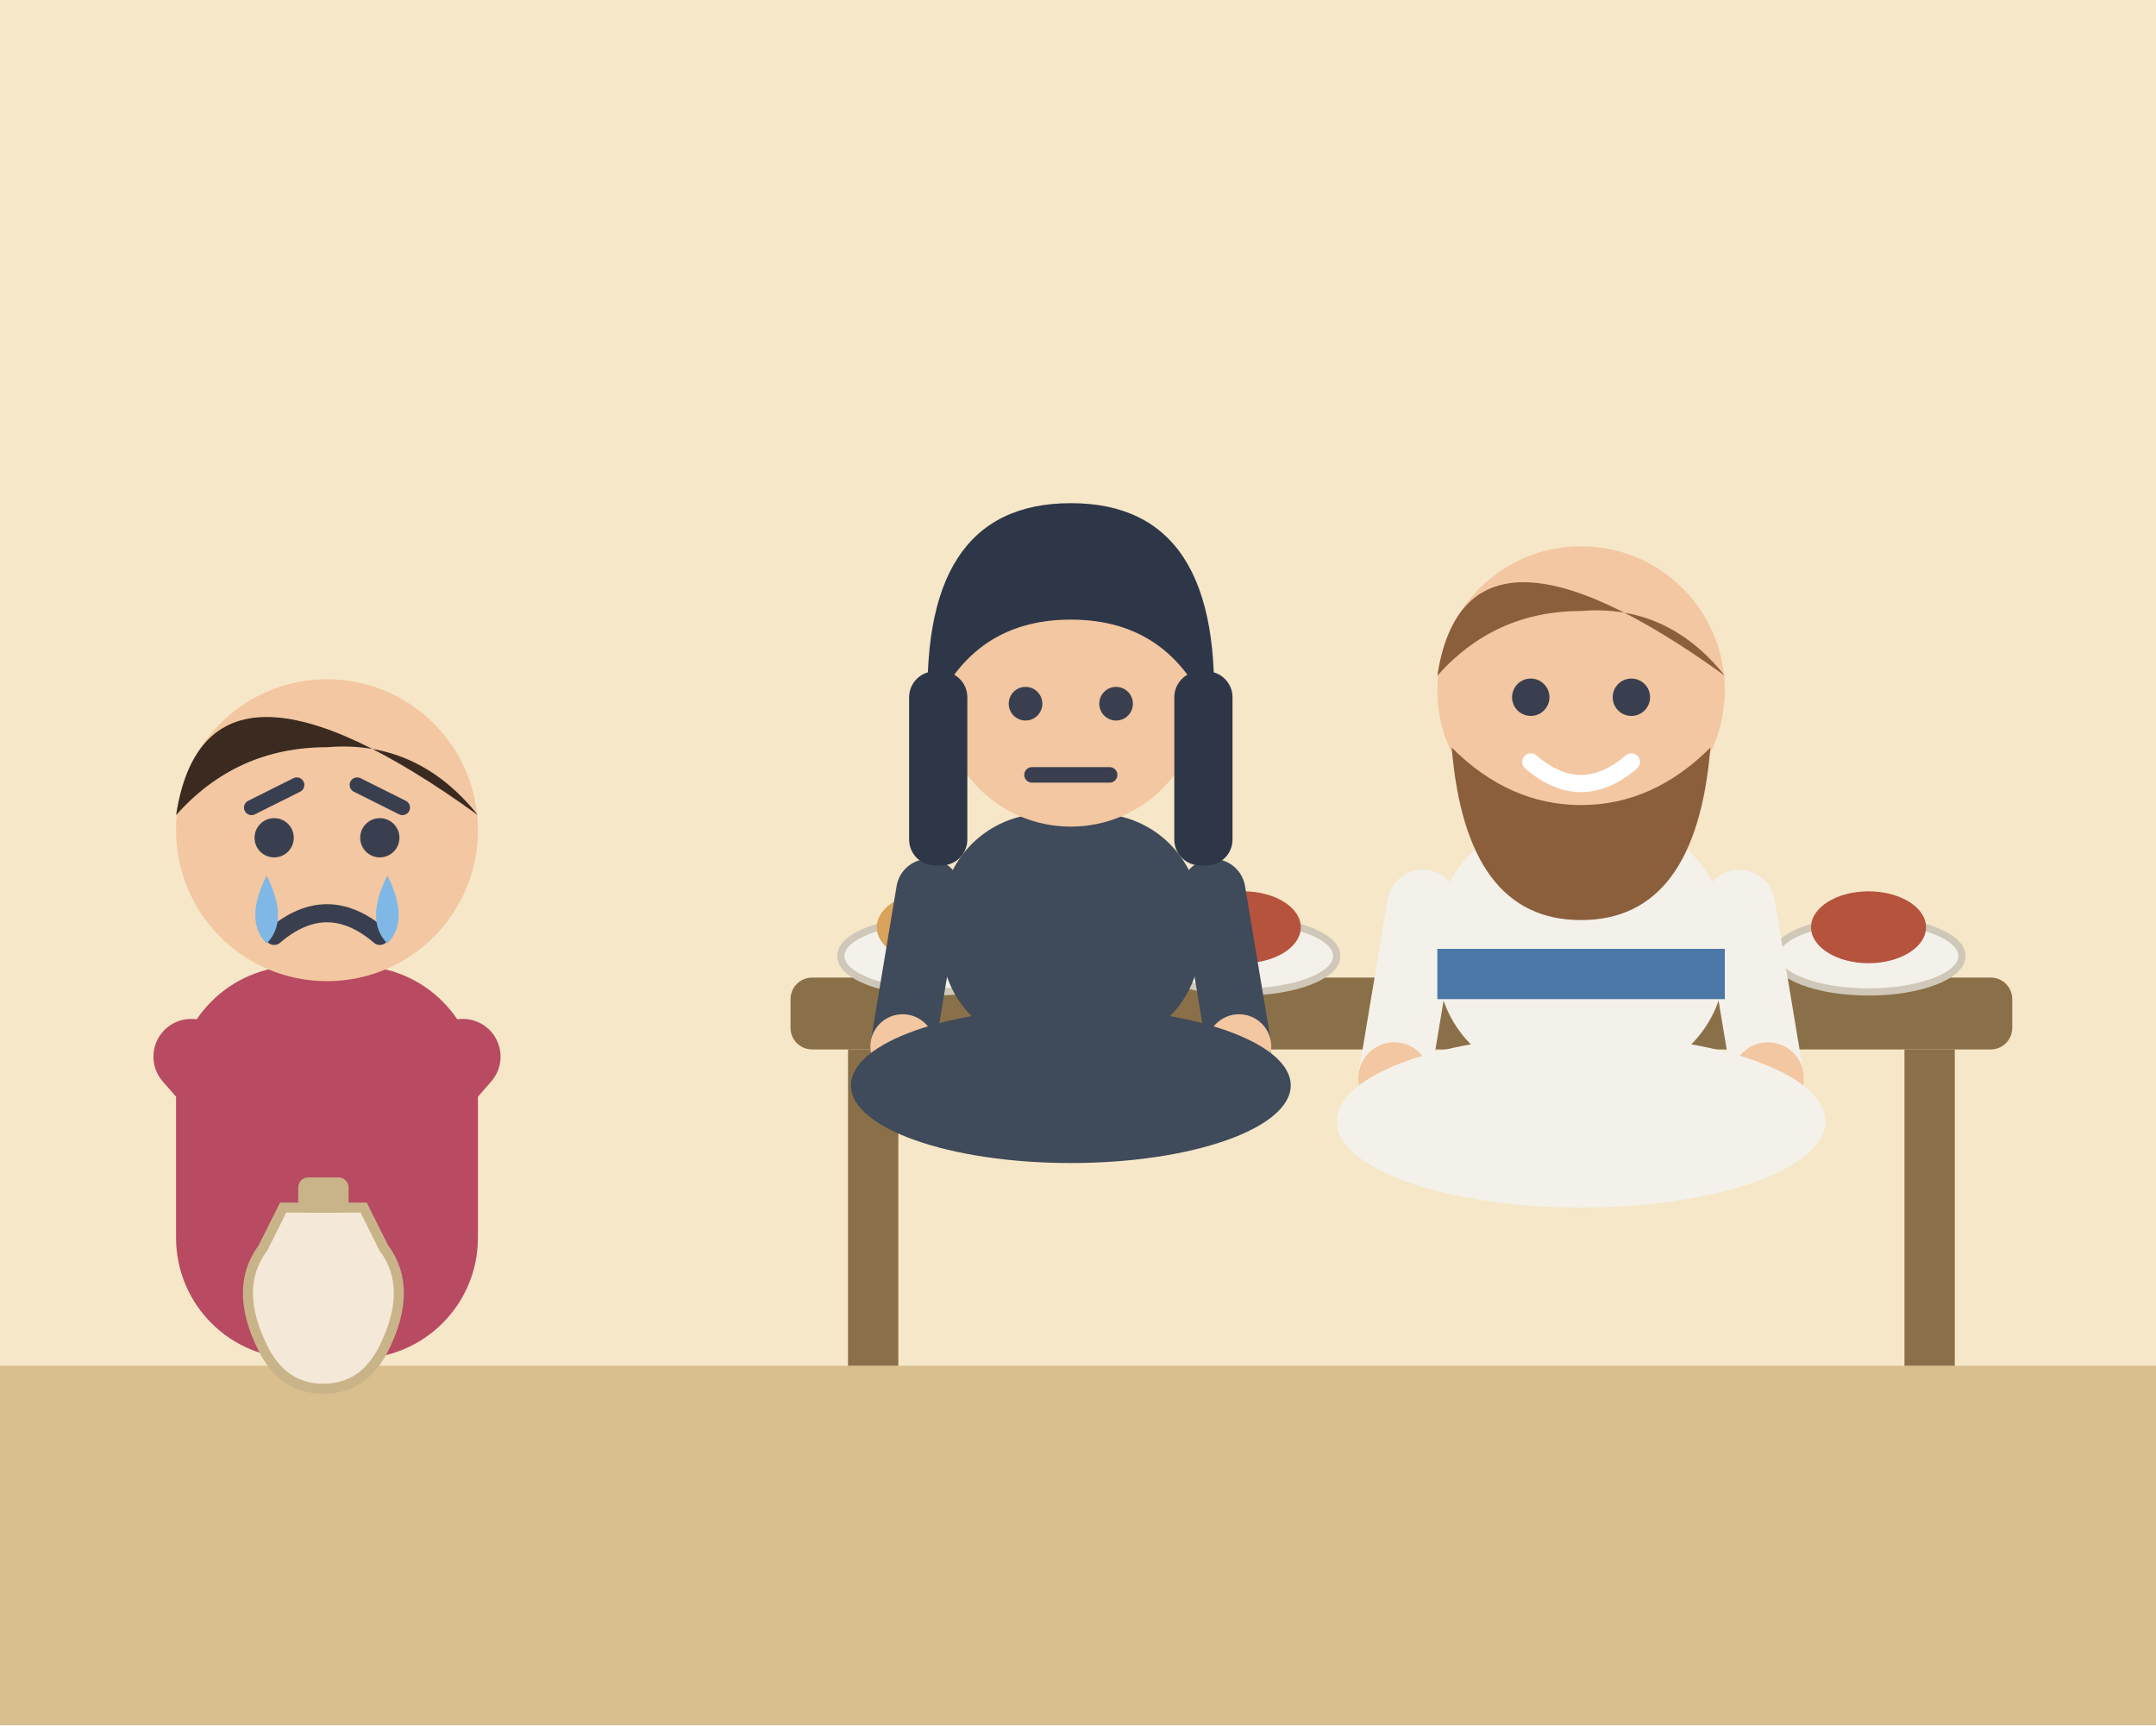
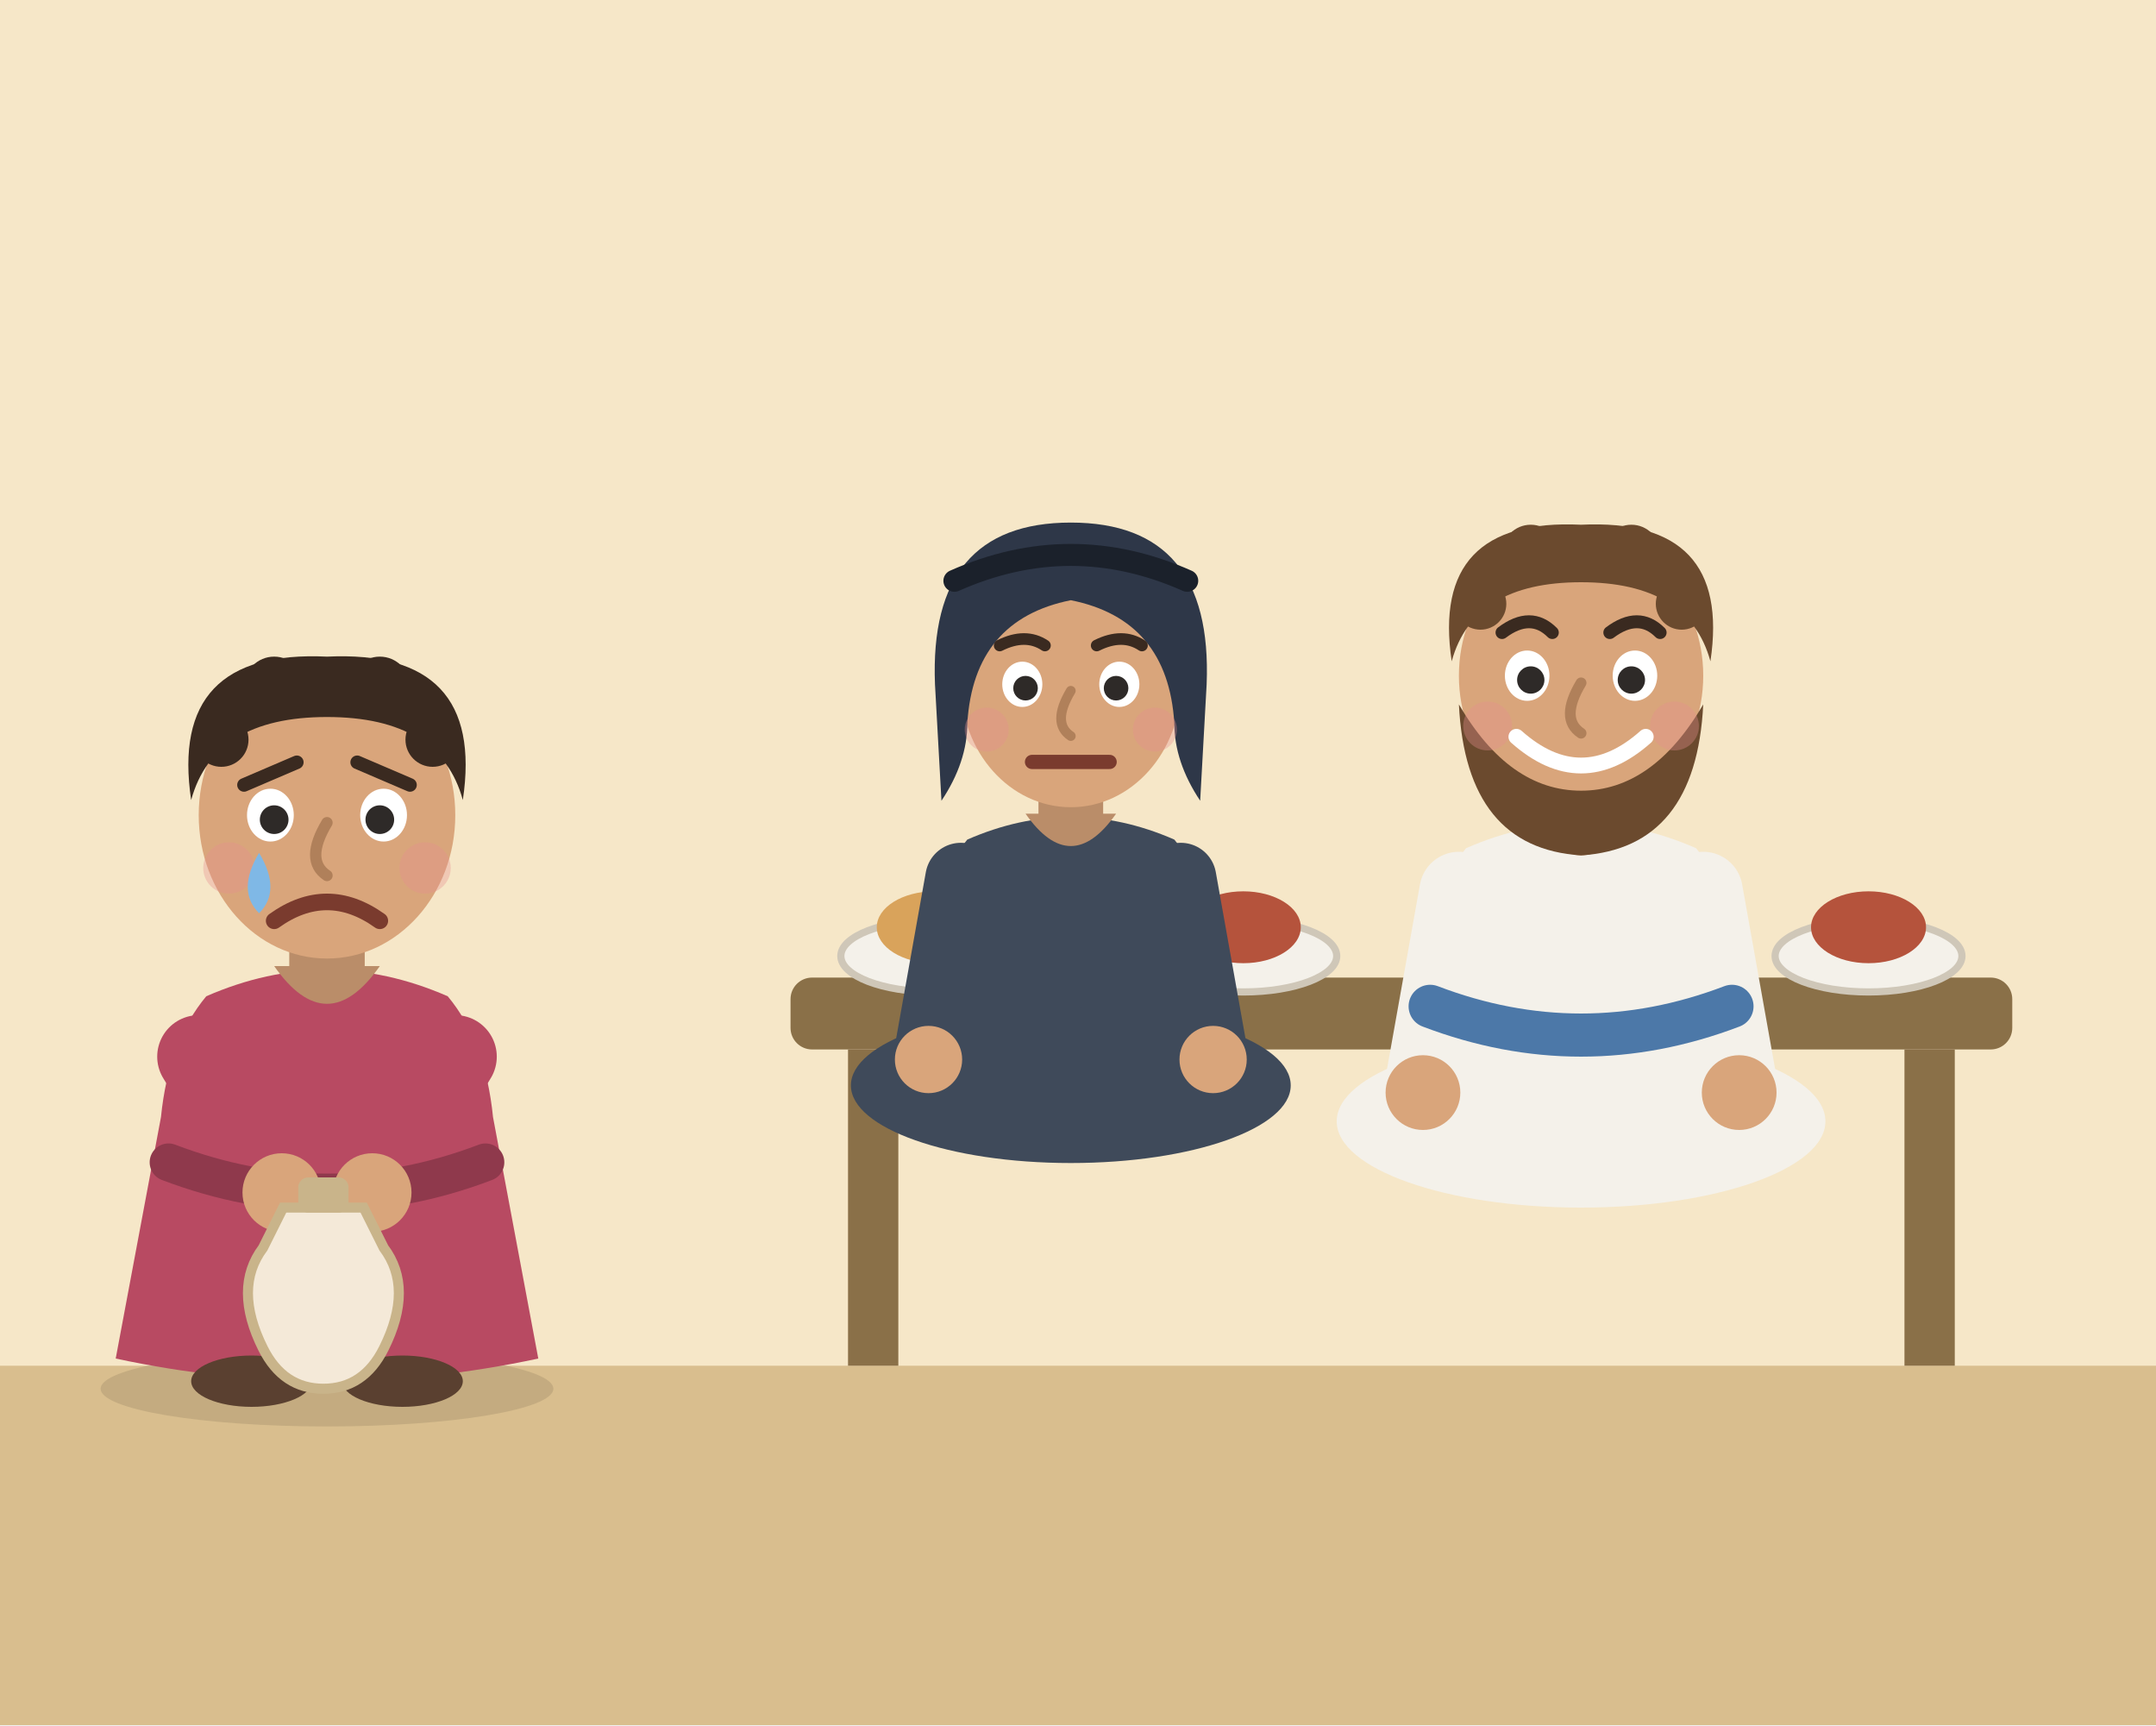
<svg xmlns="http://www.w3.org/2000/svg" viewBox="0 0 300 240">
  <rect width="300" height="240" fill="#F6E7C8" />
  <rect y="190" width="300" height="50" fill="#D9BE8E" />
  <rect x="110" y="136" width="170" height="10" rx="3" fill="#8A7048" />
  <rect x="118" y="146" width="7" height="44" fill="#8A7048" />
  <rect x="265" y="146" width="7" height="44" fill="#8A7048" />
  <ellipse cx="130" cy="133" rx="13" ry="5" fill="#F4F1EA" stroke="#CFC7B8" />
  <ellipse cx="130" cy="129" rx="8" ry="5" fill="#D9A35B" />
  <ellipse cx="173" cy="133" rx="13" ry="5" fill="#F4F1EA" stroke="#CFC7B8" />
  <ellipse cx="173" cy="129" rx="8" ry="5" fill="#B5533C" />
  <ellipse cx="217" cy="133" rx="13" ry="5" fill="#F4F1EA" stroke="#CFC7B8" />
  <ellipse cx="217" cy="129" rx="8" ry="5" fill="#D9A35B" />
  <ellipse cx="260" cy="133" rx="13" ry="5" fill="#F4F1EA" stroke="#CFC7B8" />
  <ellipse cx="260" cy="129" rx="8" ry="5" fill="#B5533C" />
  <g transform="translate(190,66) scale(1.0)">
-     <line x1="8" y1="60" x2="4" y2="84" stroke="#F4F1EA" stroke-width="10" stroke-linecap="round" />
-     <circle cx="4" cy="84" r="5" fill="#F2C7A1" />
-     <line x1="52" y1="60" x2="56" y2="84" stroke="#F4F1EA" stroke-width="10" stroke-linecap="round" />
-     <circle cx="56" cy="84" r="5" fill="#F2C7A1" />
-     <rect x="10" y="48" width="40" height="36" rx="16" fill="#F4F1EA" />
+     <line x1="13" y1="58" x2="8" y2="86" stroke="#F4F1EA" stroke-width="11" stroke-linecap="round" />
+     <line x1="47" y1="58" x2="52" y2="86" stroke="#F4F1EA" stroke-width="11" stroke-linecap="round" />
+     <rect x="25" y="40" width="10" height="14" rx="4" fill="#BA8D69" />
+     <path d="M14 52Q30 45 46 52Q51 58 51 66L53 86H7L9 66Q9 58 14 52Z" fill="#F4F1EA" />
    <ellipse cx="30" cy="90" rx="34" ry="12" fill="#F4F1EA" />
-     <circle cx="30" cy="30" r="20" fill="#F2C7A1" />
-     <path d="M10 28q4-26 40 0q-8-10-20-9q-12 0-20 9z" fill="#8B5E3C" />
-     <path d="M12 38q2 24 18 24q16 0 18-24q-8 8-18 8q-10 0-18-8z" fill="#8B5E3C" />
-     <circle cx="23" cy="31" r="2.6" fill="#3A3F4F" />
-     <circle cx="37" cy="31" r="2.6" fill="#3A3F4F" />
-     <path d="M23 40q7 6 14 0" stroke="#FFFFFF" stroke-width="2.4" fill="none" stroke-linecap="round" />
+     <path d="M23 48Q30 58 37 48Z" fill="#BA8D69" />
+     <circle cx="8" cy="86" r="5.2" fill="#D9A57B" />
+     <circle cx="52" cy="86" r="5.2" fill="#D9A57B" />
+     <ellipse cx="30" cy="28" rx="17" ry="19" fill="#D9A57B" />
+     <path d="M12 26Q9 6 30 7Q51 6 48 26Q45 15 30 15Q15 15 12 26Z" fill="#6B4A2E" />
+     <circle cx="16" cy="18" r="3.6" fill="#6B4A2E" />
+     <circle cx="44" cy="18" r="3.6" fill="#6B4A2E" />
+     <circle cx="23" cy="11" r="4" fill="#6B4A2E" />
+     <circle cx="37" cy="11" r="4" fill="#6B4A2E" />
+     <path d="M13 32Q14 52 30 53Q46 52 47 32Q40 44 30 44Q20 44 13 32Z" fill="#6B4A2E" />
+     <ellipse cx="22.5" cy="28" rx="3.1" ry="3.5" fill="#fff" />
+     <ellipse cx="37.5" cy="28" rx="3.1" ry="3.5" fill="#fff" />
+     <circle cx="23" cy="28.6" r="1.9" fill="#2E2A28" />
+     <circle cx="37" cy="28.6" r="1.9" fill="#2E2A28" />
+     <circle cx="17" cy="35" r="3.4" fill="#E58E8E" opacity=".35" />
+     <circle cx="43" cy="35" r="3.4" fill="#E58E8E" opacity=".35" />
+     <path d="M30 29q-3 5 0 7" stroke="#B0805A" stroke-width="1.5" fill="none" stroke-linecap="round" />
+     <path d="M21 36.5q9 8 18 0" stroke="#FFFFFF" stroke-width="2.2" fill="none" stroke-linecap="round" />
+     <path d="M19 22q4-3 7 0M34 22q4-3 7 0" stroke="#3A2A20" stroke-width="1.8" fill="none" stroke-linecap="round" />
  </g>
  <g transform="translate(190,66) scale(1.0)">
-     <rect x="10" y="66" width="40" height="7" fill="#4C78A8" />
+     <path d="M9 74Q30 82 51 74" stroke="#4C78A8" stroke-width="6" fill="none" stroke-linecap="round" />
  </g>
  <g transform="translate(122,70) scale(0.9)">
-     <line x1="8" y1="60" x2="4" y2="84" stroke="#3F4A5A" stroke-width="10" stroke-linecap="round" />
-     <circle cx="4" cy="84" r="5" fill="#F2C7A1" />
-     <line x1="52" y1="60" x2="56" y2="84" stroke="#3F4A5A" stroke-width="10" stroke-linecap="round" />
-     <circle cx="56" cy="84" r="5" fill="#F2C7A1" />
-     <rect x="10" y="48" width="40" height="36" rx="16" fill="#3F4A5A" />
+     <line x1="13" y1="58" x2="8" y2="86" stroke="#3F4A5A" stroke-width="11" stroke-linecap="round" />
+     <line x1="47" y1="58" x2="52" y2="86" stroke="#3F4A5A" stroke-width="11" stroke-linecap="round" />
+     <rect x="25" y="40" width="10" height="14" rx="4" fill="#BA8D69" />
+     <path d="M14 52Q30 45 46 52Q51 58 51 66L53 86H7L9 66Q9 58 14 52Z" fill="#3F4A5A" />
    <ellipse cx="30" cy="90" rx="34" ry="12" fill="#3F4A5A" />
-     <circle cx="30" cy="30" r="20" fill="#F2C7A1" />
-     <rect x="5" y="26" width="9" height="30" rx="4" fill="#2E3748" />
-     <rect x="46" y="26" width="9" height="30" rx="4" fill="#2E3748" />
-     <path d="M8 34q-2-34 22-34q24 0 22 34q-6-16-22-16q-16 0-22 16z" fill="#2E3748" />
-     <circle cx="23" cy="31" r="2.6" fill="#3A3F4F" />
-     <circle cx="37" cy="31" r="2.6" fill="#3A3F4F" />
-     <path d="M24 42h12" stroke="#3A3F4F" stroke-width="2.4" stroke-linecap="round" />
+     <path d="M23 48Q30 58 37 48Z" fill="#BA8D69" />
+     <circle cx="8" cy="86" r="5.2" fill="#D9A57B" />
+     <circle cx="52" cy="86" r="5.2" fill="#D9A57B" />
+     <ellipse cx="30" cy="28" rx="17" ry="19" fill="#D9A57B" />
+     <path d="M30 3Q8 3 9 28L10 46Q14 40 14 34Q15 18 30 15Q45 18 46 34Q46 40 50 46L51 28Q52 3 30 3Z" fill="#2E3748" />
+     <path d="M12 12Q30 4 48 12" stroke="#1B212B" stroke-width="3.4" fill="none" stroke-linecap="round" />
+     <ellipse cx="22.5" cy="28" rx="3.1" ry="3.5" fill="#fff" />
+     <ellipse cx="37.5" cy="28" rx="3.1" ry="3.5" fill="#fff" />
+     <circle cx="23" cy="28.6" r="1.9" fill="#2E2A28" />
+     <circle cx="37" cy="28.6" r="1.9" fill="#2E2A28" />
+     <circle cx="17" cy="35" r="3.4" fill="#E58E8E" opacity=".35" />
+     <circle cx="43" cy="35" r="3.4" fill="#E58E8E" opacity=".35" />
+     <path d="M30 29q-3 5 0 7" stroke="#B0805A" stroke-width="1.5" fill="none" stroke-linecap="round" />
+     <path d="M24 40h12" stroke="#7A3B2E" stroke-width="2.2" stroke-linecap="round" />
+     <path d="M19 22q4-2 7 0M34 22q4-2 7 0" stroke="#3A2A20" stroke-width="1.8" fill="none" stroke-linecap="round" />
  </g>
  <g transform="translate(14,84) scale(1.05)">
-     <line x1="12" y1="60" x2="26" y2="76" stroke="#B84A62" stroke-width="10" stroke-linecap="round" />
-     <circle cx="26" cy="76" r="5" fill="#F2C7A1" />
-     <line x1="48" y1="60" x2="34" y2="76" stroke="#B84A62" stroke-width="10" stroke-linecap="round" />
-     <circle cx="34" cy="76" r="5" fill="#F2C7A1" />
-     <rect x="10" y="48" width="40" height="52" rx="16" fill="#B84A62" />
-     <circle cx="30" cy="30" r="20" fill="#F2C7A1" />
-     <path d="M10 28q4-26 40 0q-8-10-20-9q-12 0-20 9z" fill="#3A2A20" />
-     <circle cx="23" cy="31" r="2.6" fill="#3A3F4F" />
-     <circle cx="37" cy="31" r="2.6" fill="#3A3F4F" />
-     <path d="M23 44q7-6 14 0" stroke="#3A3F4F" stroke-width="2.4" fill="none" stroke-linecap="round" />
-     <path d="M20 27l6-3M40 27l-6-3" stroke="#3A3F4F" stroke-width="2" stroke-linecap="round" />
-     <path d="M22 36q-3 6 0 9q3-3 0-9z" fill="#7FB8E6" />
-     <path d="M38 36q3 6 0 9q-3-3 0-9z" fill="#7FB8E6" />
+     <ellipse cx="30" cy="104" rx="30" ry="5" fill="#000" opacity=".1" />
+     <line x1="13" y1="60" x2="24" y2="78" stroke="#B84A62" stroke-width="11" stroke-linecap="round" />
+     <line x1="47" y1="60" x2="36" y2="78" stroke="#B84A62" stroke-width="11" stroke-linecap="round" />
+     <rect x="25" y="40" width="10" height="14" rx="4" fill="#BA8D69" />
+     <path d="M14 52Q30 45 46 52Q51 58 52 68L58 100Q30 106 2 100L8 68Q9 58 14 52Z" fill="#B84A62" />
+     <path d="M9 74Q30 82 51 74" stroke="#8F394C" stroke-width="5" fill="none" stroke-linecap="round" />
+     <path d="M30 80V102" stroke="#8F394C" stroke-width="1.5" opacity=".5" />
+     <ellipse cx="20" cy="103" rx="8" ry="3.4" fill="#5A4030" />
+     <ellipse cx="40" cy="103" rx="8" ry="3.4" fill="#5A4030" />
+     <path d="M23 48Q30 58 37 48Z" fill="#BA8D69" />
+     <circle cx="24" cy="78" r="5.2" fill="#D9A57B" />
+     <circle cx="36" cy="78" r="5.2" fill="#D9A57B" />
+     <ellipse cx="30" cy="28" rx="17" ry="19" fill="#D9A57B" />
+     <path d="M12 26Q9 6 30 7Q51 6 48 26Q45 15 30 15Q15 15 12 26Z" fill="#3A2A20" />
+     <circle cx="16" cy="18" r="3.6" fill="#3A2A20" />
+     <circle cx="44" cy="18" r="3.6" fill="#3A2A20" />
+     <circle cx="23" cy="11" r="4" fill="#3A2A20" />
+     <circle cx="37" cy="11" r="4" fill="#3A2A20" />
+     <ellipse cx="22.5" cy="28" rx="3.1" ry="3.5" fill="#fff" />
+     <ellipse cx="37.5" cy="28" rx="3.1" ry="3.5" fill="#fff" />
+     <circle cx="23" cy="28.6" r="1.9" fill="#2E2A28" />
+     <circle cx="37" cy="28.6" r="1.9" fill="#2E2A28" />
+     <circle cx="17" cy="35" r="3.4" fill="#E58E8E" opacity=".35" />
+     <circle cx="43" cy="35" r="3.4" fill="#E58E8E" opacity=".35" />
+     <path d="M30 29q-3 5 0 7" stroke="#B0805A" stroke-width="1.5" fill="none" stroke-linecap="round" />
+     <path d="M23 42q7-5 14 0" stroke="#7A3B2E" stroke-width="2.2" fill="none" stroke-linecap="round" />
+     <path d="M19 24l7-3M41 24l-7-3" stroke="#3A2A20" stroke-width="1.8" stroke-linecap="round" />
+     <path d="M21 33q-3 5 0 8q3-3 0-8z" fill="#7FB8E6" />
  </g>
  <g transform="translate(45,168) rotate(0) scale(0.7)">
    <path d="M-8 0h16l4 8q6 8 0 20q-4 8-12 8q-8 0-12-8q-6-12 0-20z" fill="#F4E9D8" stroke="#C9B48A" stroke-width="2" />
    <rect x="-5" y="-6" width="10" height="7" rx="2" fill="#C9B48A" />
  </g>
</svg>
